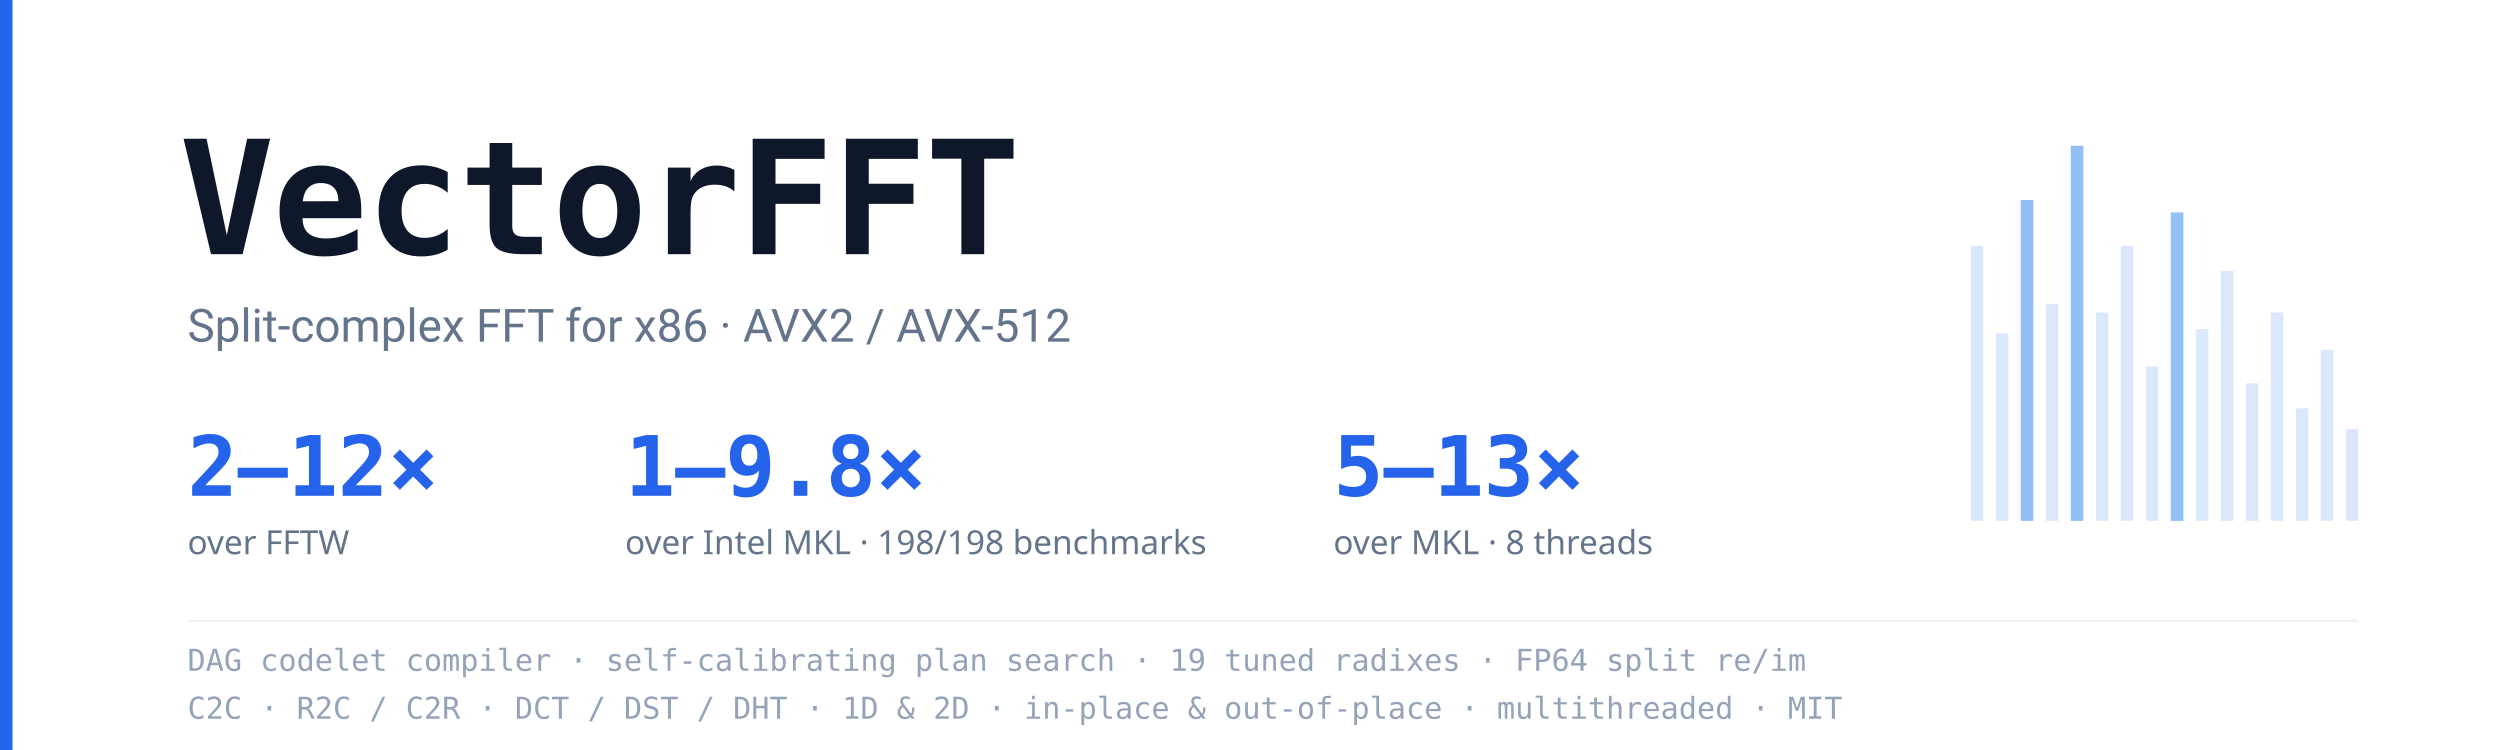
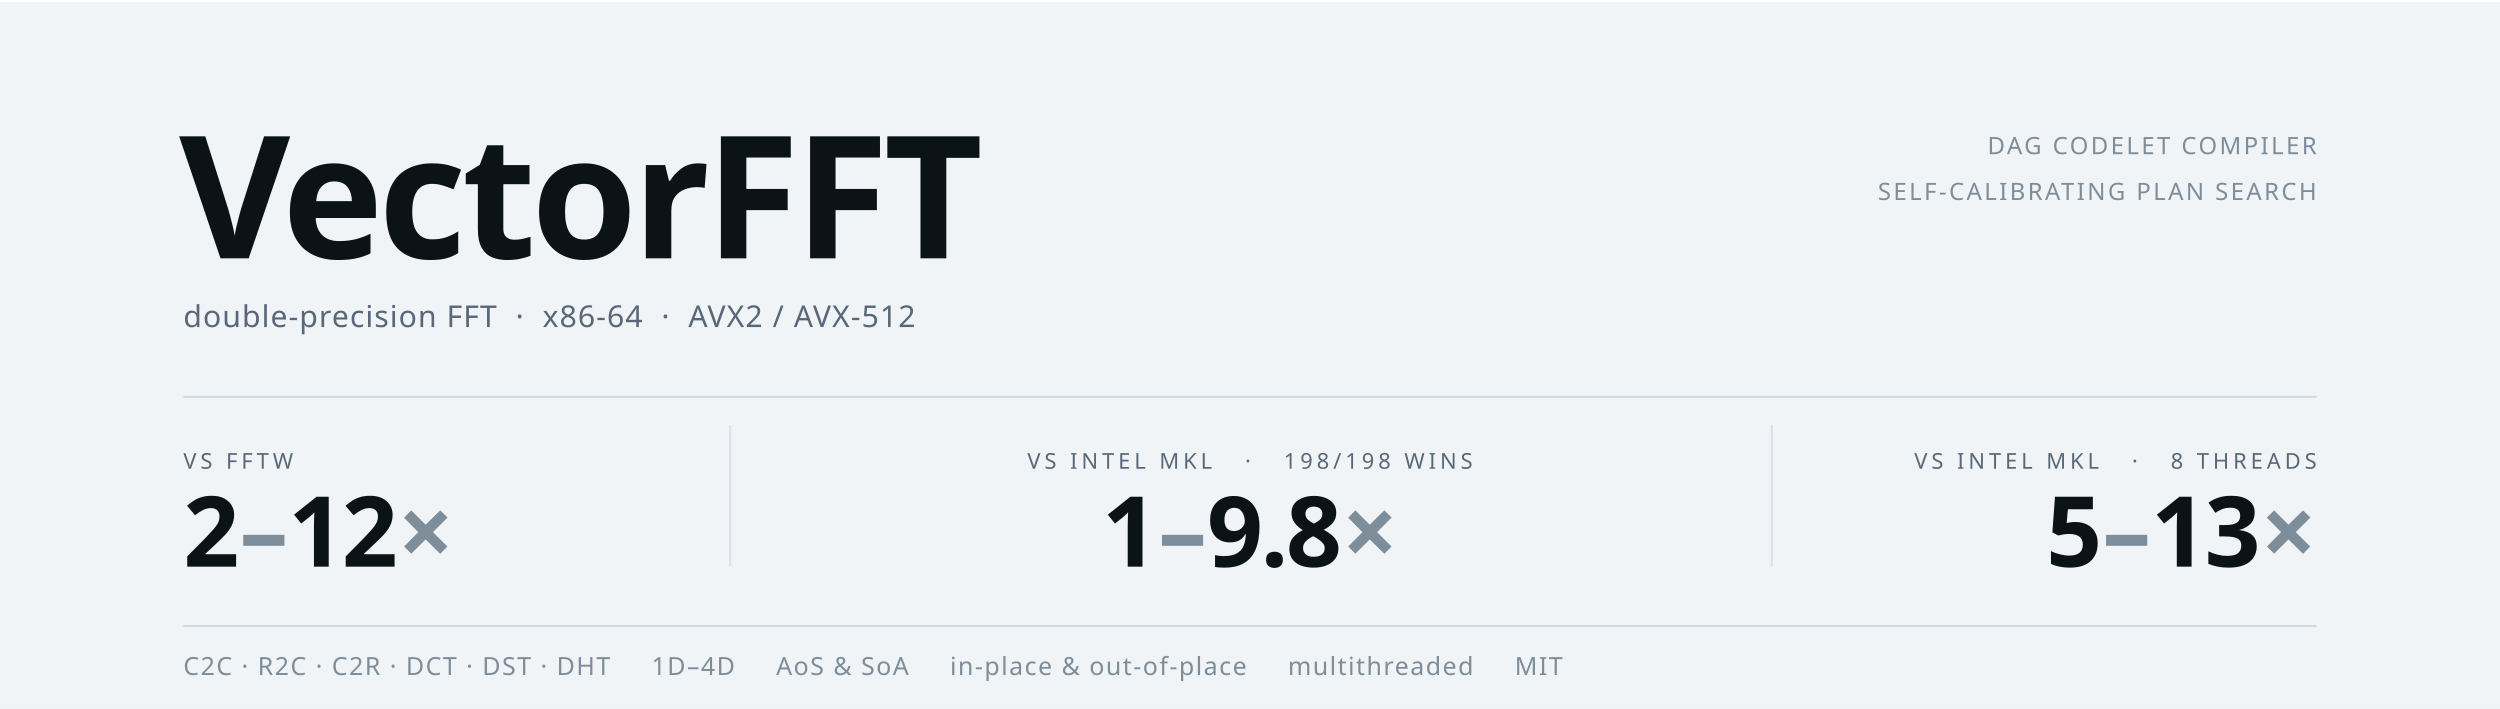
- <svg xmlns="http://www.w3.org/2000/svg" width="1200" height="360" viewBox="0 0 1200 360" role="img" aria-label="VectorFFT — split-complex FFT for x86, faster than Intel MKL and FFTW">
-   <rect width="1200" height="360" fill="#ffffff" />
-   <rect x="0" y="0" width="6" height="360" fill="#2563eb" />
-   <g fill="#dbe7fb">
-     <rect x="946" y="118" width="6" height="132" />
-     <rect x="958" y="160" width="6" height="90" />
-     <rect x="970" y="96" width="6" height="154" />
-     <rect x="982" y="146" width="6" height="104" />
-     <rect x="994" y="70" width="6" height="180" />
-     <rect x="1006" y="150" width="6" height="100" />
-     <rect x="1018" y="118" width="6" height="132" />
-     <rect x="1030" y="176" width="6" height="74" />
-     <rect x="1042" y="102" width="6" height="148" />
-     <rect x="1054" y="158" width="6" height="92" />
-     <rect x="1066" y="130" width="6" height="120" />
-     <rect x="1078" y="184" width="6" height="66" />
-     <rect x="1090" y="150" width="6" height="100" />
-     <rect x="1102" y="196" width="6" height="54" />
-     <rect x="1114" y="168" width="6" height="82" />
-     <rect x="1126" y="206" width="6" height="44" />
+ <svg xmlns="http://www.w3.org/2000/svg" width="1200" height="340" viewBox="0 0 1200 340">
+   <rect width="1200" height="340" fill="#F1F4F7" />
+   <line x1="0" y1="0.5" x2="1200" y2="0.5" stroke="#FFFFFF" stroke-width="1" />
+   <text x="86" y="124" font-family="IBM Plex Sans Condensed" font-weight="700" font-size="82" letter-spacing="-2.2" fill="#0C1317">VectorFFT</text>
+   <text x="88" y="157" font-family="IBM Plex Mono" font-weight="400" font-size="14.5" letter-spacing="0.5" fill="#586878" xml:space="preserve">double-precision FFT  ·  x86-64  ·  AVX2 / AVX-512</text>
+   <g font-family="IBM Plex Mono" font-weight="400" font-size="11.5" letter-spacing="1.15" fill="#7E8D9A" text-anchor="end">
+     <text x="1112" y="74">DAG CODELET COMPILER</text>
+     <text x="1112" y="96">SELF-CALIBRATING PLAN SEARCH</text>
  </g>
-   <g fill="#93c0f4">
-     <rect x="994" y="70" width="6" height="180" />
-     <rect x="970" y="96" width="6" height="154" />
-     <rect x="1042" y="102" width="6" height="148" />
+   <line x1="88" y1="190.5" x2="1112" y2="190.5" stroke="#D2DAE1" stroke-width="1" />
+   <line x1="350.5" y1="204" x2="350.5" y2="272" stroke="#DBE2E7" stroke-width="1" />
+   <line x1="850.5" y1="204" x2="850.5" y2="272" stroke="#DBE2E7" stroke-width="1" />
+   <g font-family="IBM Plex Mono" font-weight="500" font-size="10.5" letter-spacing="1.9" fill="#586878" xml:space="preserve">
+     <text x="88" y="225" text-anchor="start">VS FFTW</text>
+     <text x="600" y="225" text-anchor="middle">VS INTEL MKL   ·   198/198 WINS</text>
+     <text x="1112" y="225" text-anchor="end">VS INTEL MKL   ·   8 THREADS</text>
  </g>
-   <text x="86" y="122" font-family="ui-monospace, SFMono-Regular, Menlo, Consolas, monospace" font-size="76" font-weight="700" letter-spacing="-1" fill="#0f172a">VectorFFT</text>
-   <text x="90" y="164" font-family="system-ui, -apple-system, 'Segoe UI', Roboto, sans-serif" font-size="22" fill="#64748b">Split-complex FFT for x86  ·  AVX2 / AVX-512</text>
-   <text x="90" y="238" font-family="ui-monospace, Menlo, Consolas, monospace" font-size="40" font-weight="700" fill="#2563eb">2–12×</text>
-   <text x="90" y="266" font-family="system-ui, 'Segoe UI', sans-serif" font-size="16" fill="#64748b">over FFTW</text>
-   <text x="300" y="238" font-family="ui-monospace, Menlo, Consolas, monospace" font-size="40" font-weight="700" fill="#2563eb">1–9.8×</text>
-   <text x="300" y="266" font-family="system-ui, 'Segoe UI', sans-serif" font-size="16" fill="#64748b">over Intel MKL  ·  198/198 benchmarks</text>
-   <text x="640" y="238" font-family="ui-monospace, Menlo, Consolas, monospace" font-size="40" font-weight="700" fill="#2563eb">5–13×</text>
-   <text x="640" y="266" font-family="system-ui, 'Segoe UI', sans-serif" font-size="16" fill="#64748b">over MKL  ·  8 threads</text>
-   <line x1="90" y1="298" x2="1132" y2="298" stroke="#eef2f7" stroke-width="1" />
-   <text x="90" y="322" font-family="ui-monospace, Menlo, Consolas, monospace" font-size="14.5" fill="#94a3b8">DAG codelet compiler  ·  self-calibrating plan search  ·  19 tuned radixes  ·  FP64 split re/im</text>
-   <text x="90" y="345" font-family="ui-monospace, Menlo, Consolas, monospace" font-size="14.5" fill="#94a3b8">C2C  ·  R2C / C2R  ·  DCT / DST / DHT  ·  1D &amp; 2D  ·  in-place &amp; out-of-place  ·  multithreaded  ·  MIT</text>
+   <g font-family="IBM Plex Mono" font-weight="600" font-size="47" letter-spacing="-1.2" fill="#0C1317">
+     <text x="88" y="272" text-anchor="start">2<tspan fill="#7E8D9A">–</tspan>12<tspan fill="#7E8D9A">×</tspan>
+     </text>
+     <text x="600" y="272" text-anchor="middle">1<tspan fill="#7E8D9A">–</tspan>9.8<tspan fill="#7E8D9A">×</tspan>
+     </text>
+     <text x="1112" y="272" text-anchor="end">5<tspan fill="#7E8D9A">–</tspan>13<tspan fill="#7E8D9A">×</tspan>
+     </text>
+   </g>
+   <line x1="88" y1="300.5" x2="1112" y2="300.5" stroke="#D2DAE1" stroke-width="1" />
+   <text x="88" y="324" font-family="IBM Plex Mono" font-weight="400" font-size="12" letter-spacing="0.7" fill="#7E8D9A" xml:space="preserve">C2C · R2C · C2R · DCT · DST · DHT     1D–4D     AoS &amp; SoA     in-place &amp; out-of-place     multithreaded     MIT</text>
</svg>
